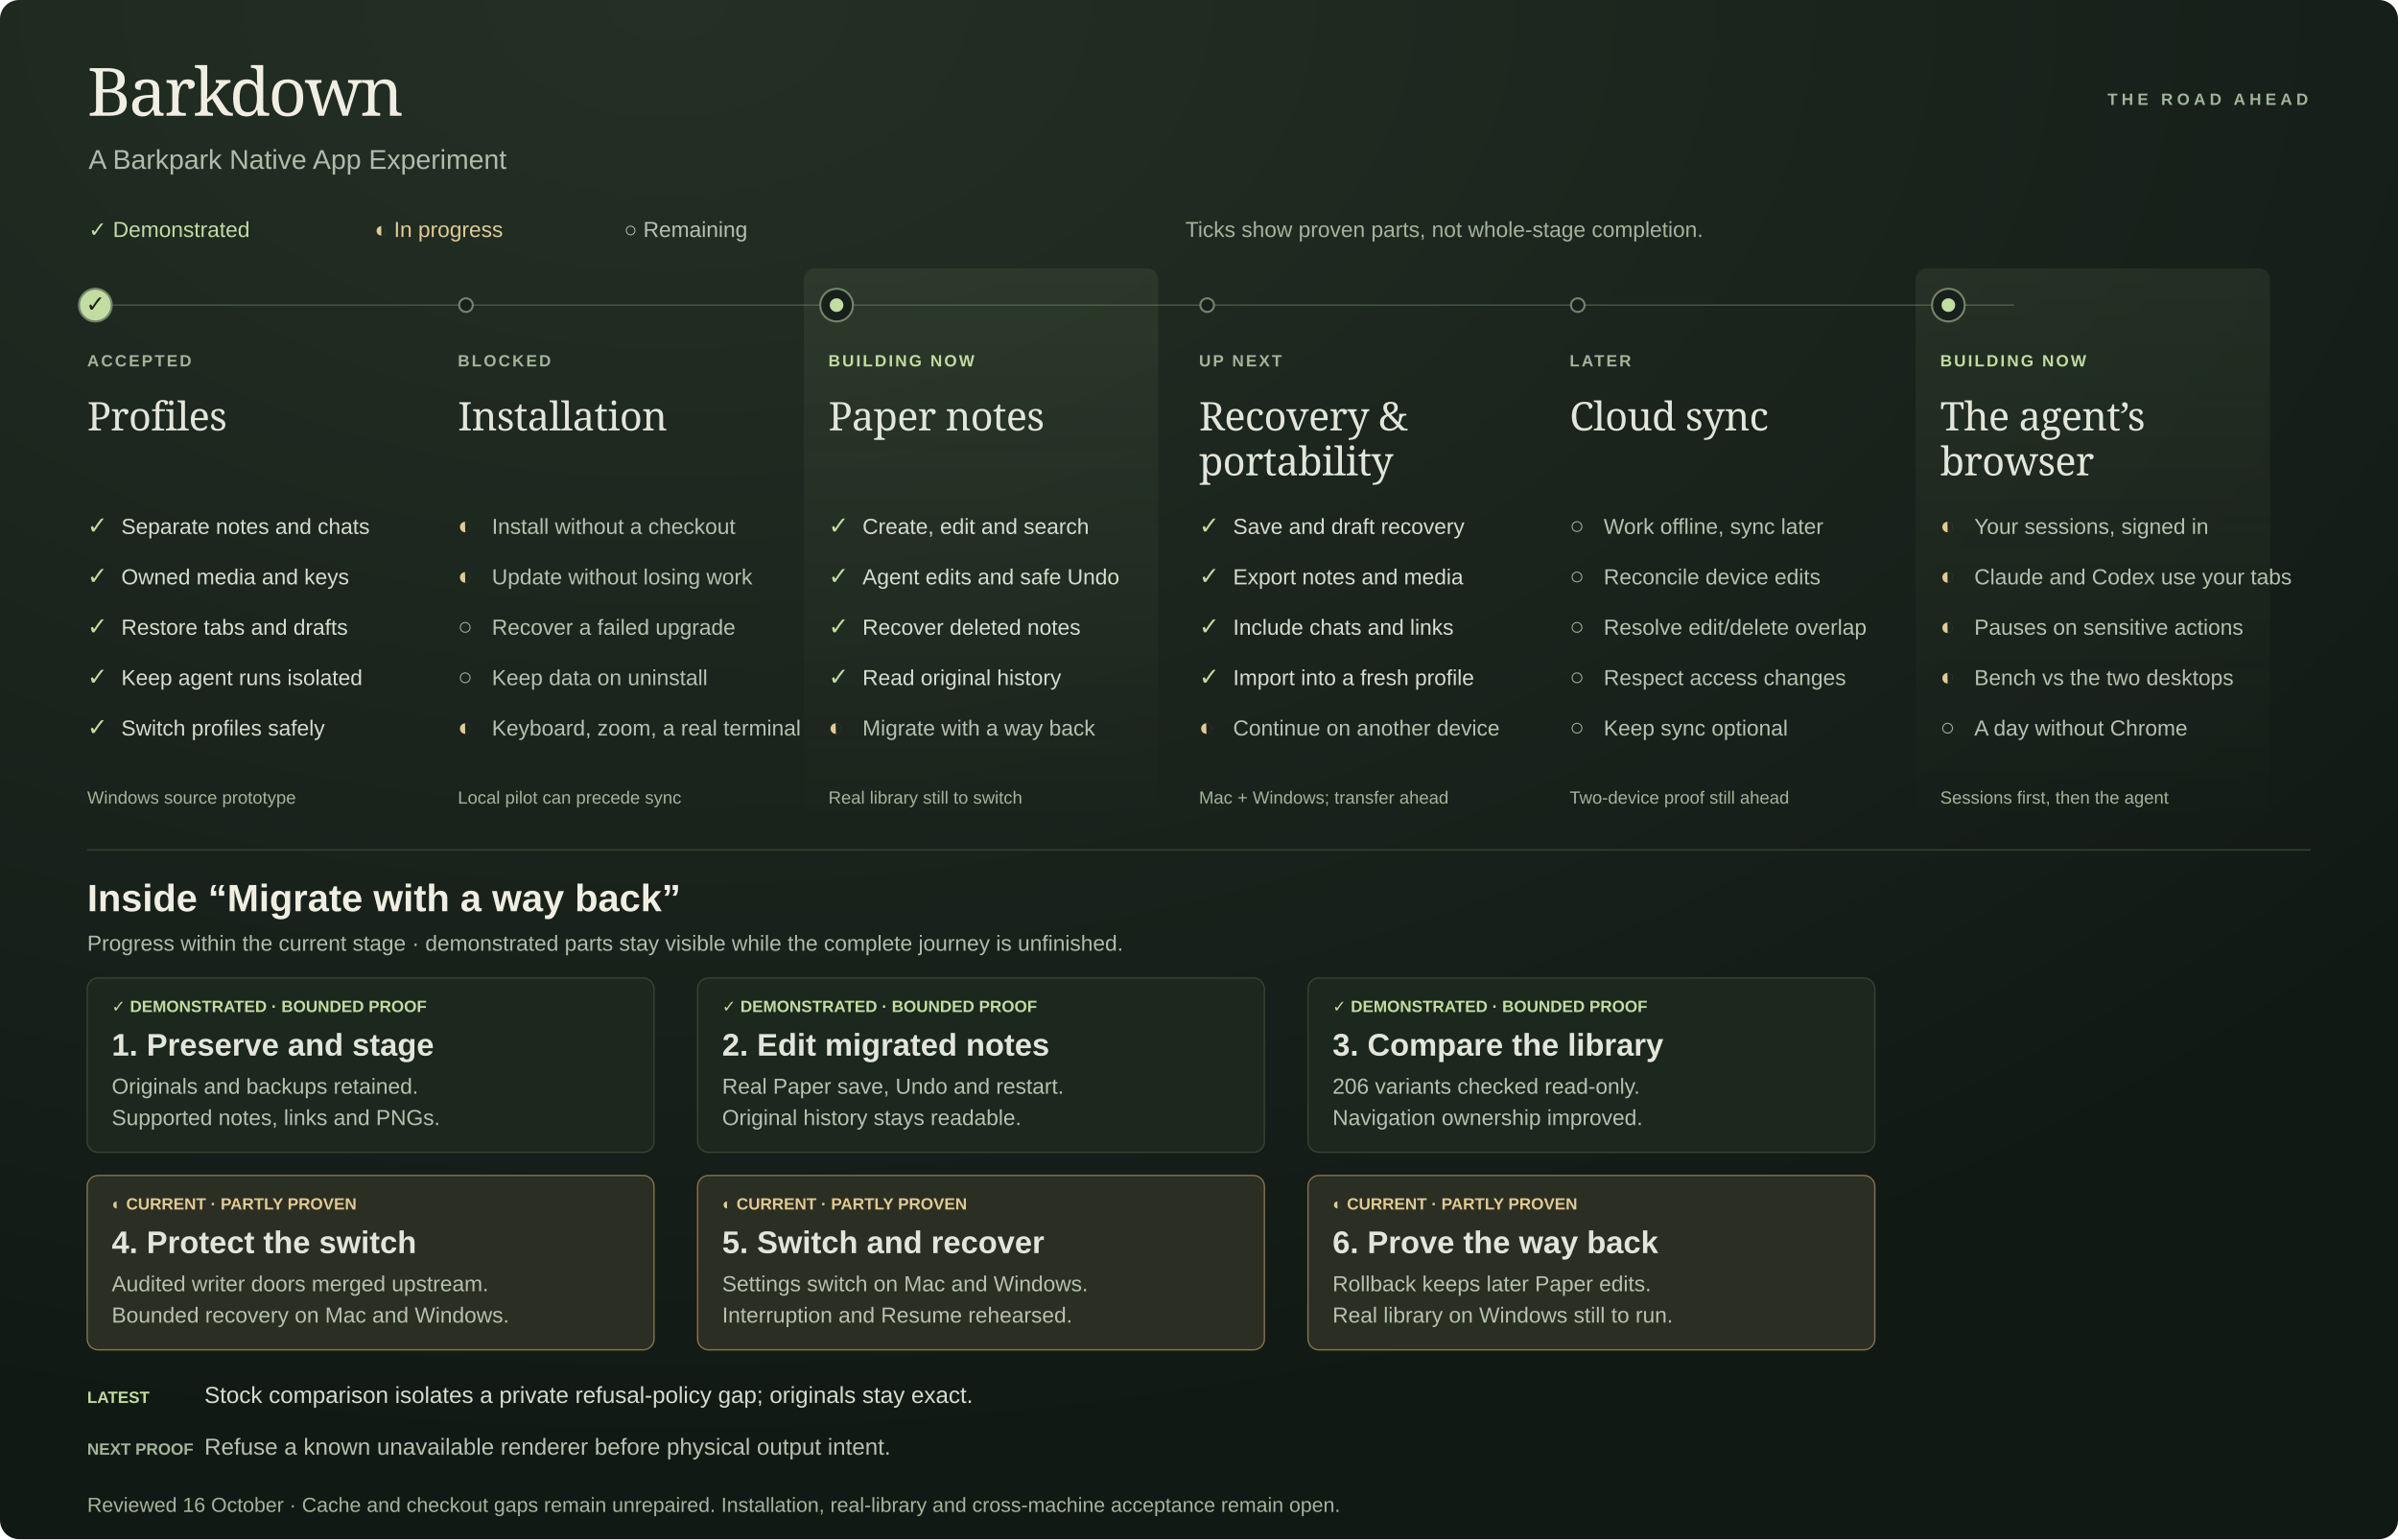
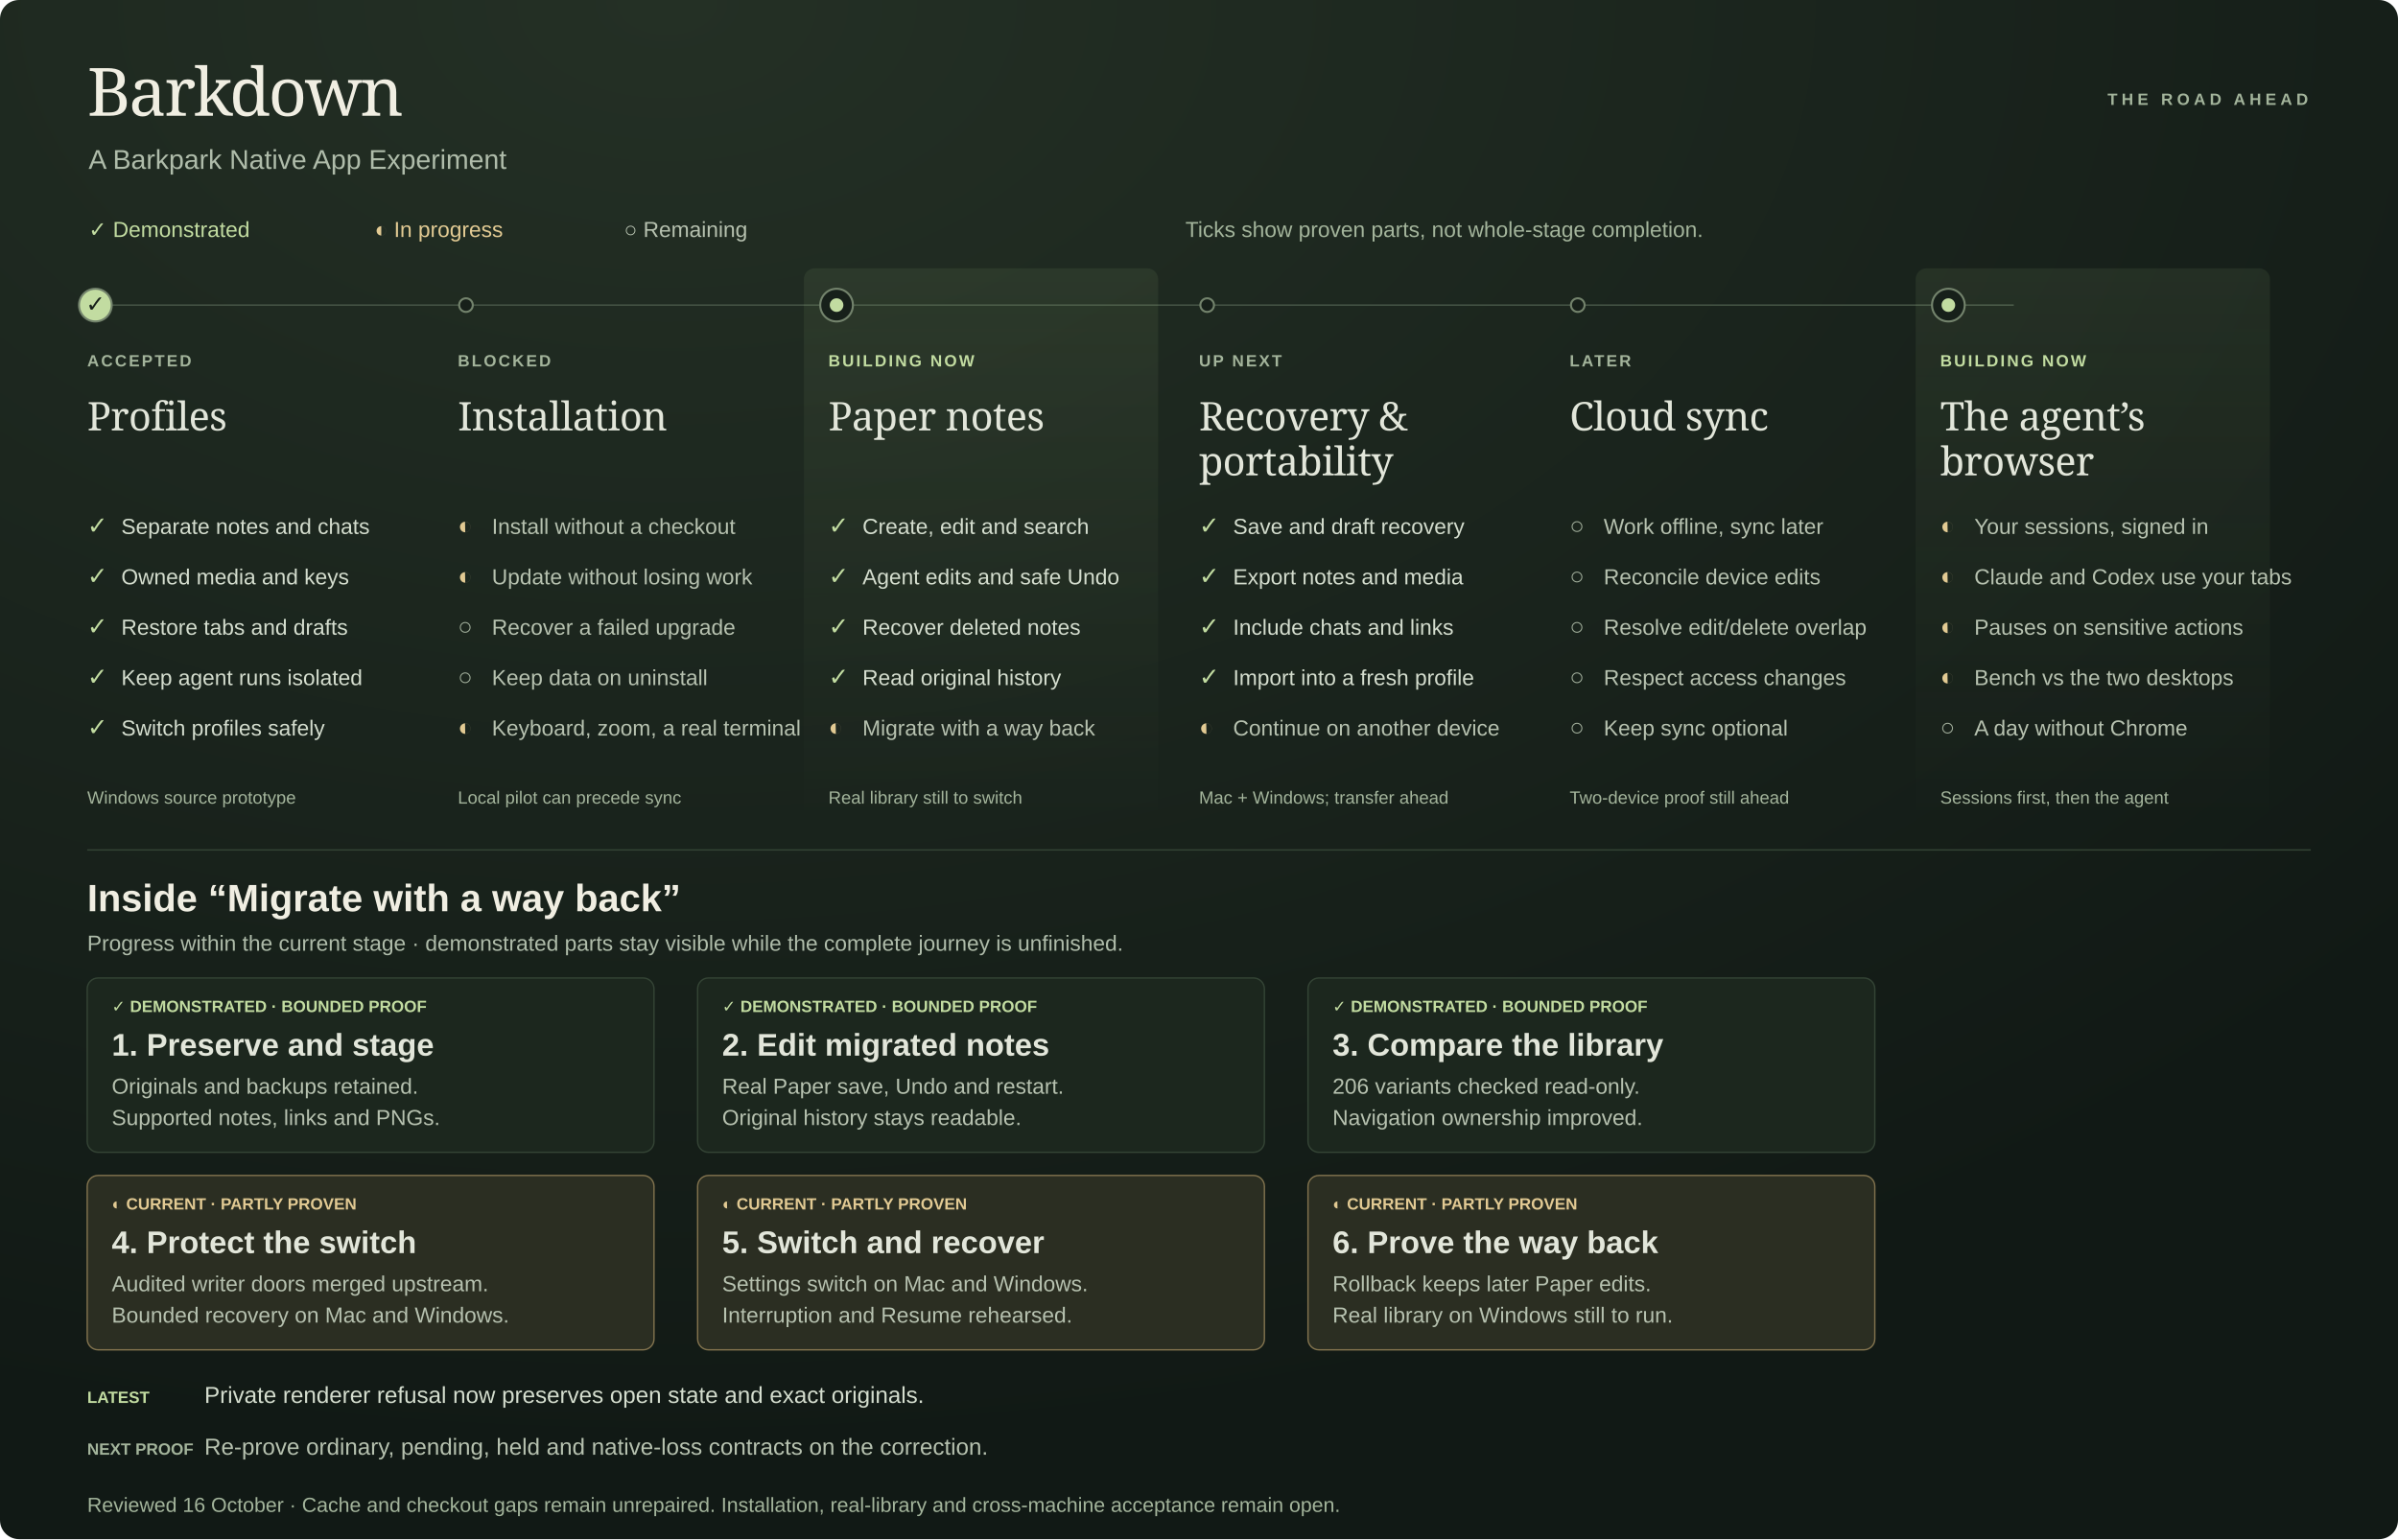
<svg xmlns="http://www.w3.org/2000/svg" width="1760" height="1130" viewBox="0 0 1760 1130" role="img" aria-labelledby="title desc">
  <defs>
    <radialGradient id="background" cx="28%" cy="0%" r="95%">
      <stop stop-color="#243025" />
      <stop offset="1" stop-color="#111915" />
    </radialGradient>
    <linearGradient id="focus" x2="0" y2="1">
      <stop stop-color="#a9c787" stop-opacity=".09" />
      <stop offset="1" stop-color="#a9c787" stop-opacity="0" />
    </linearGradient>
  </defs>
  <g font-family="Segoe UI, Arial, sans-serif">
    <rect width="1760" height="1130" rx="14" fill="url(#background)" />
    <text x="64" y="85" font-family="Georgia, serif" font-size="49" letter-spacing="-1.5" fill="#f0eee2">Barkdown</text>
    <text x="65" y="124" font-size="20" fill="#afbcaa" font-weight="400">A Barkpark Native App Experiment</text>
    <text x="1694" y="77" text-anchor="end" font-size="12" font-weight="600" letter-spacing="3" fill="#a3b49b">THE ROAD AHEAD</text>
    <text x="65" y="174" font-size="16" fill="#c2dca1" font-weight="400">✓  Demonstrated</text>
    <text x="275" y="174" font-size="16" fill="#e2ca93" font-weight="400">◐  In progress</text>
    <text x="458" y="174" font-size="16" fill="#b6c1af" font-weight="400">○  Remaining</text>
    <text x="870" y="174" font-size="16" fill="#a3b49b" font-weight="400">Ticks show proven parts, not whole-stage completion.</text>
    <path d="M70 224H1478" stroke="#475747" stroke-width="1" />
    <g data-phase="P1">
      <circle cx="70" cy="224" r="12" fill="#c2dca1" stroke="#73836c" stroke-width="1.5" />
      <text x="63" y="229" font-size="17" fill="#17201a" font-weight="600">✓</text>
      <text x="64" y="269" font-size="12" letter-spacing="1.5" font-weight="600" fill="#a3b49b">ACCEPTED</text>
      <text x="64" y="316" dy="0" font-family="Georgia, serif" font-size="29" letter-spacing="-.4" fill="#e2e6da">Profiles</text>
      <text x="64" y="392" font-size="18" fill="#c2dca1" font-weight="600">✓</text>
      <text x="89" y="392" font-size="16" fill="#d4ddce" font-weight="400">Separate notes and chats</text>
      <text x="64" y="429" font-size="18" fill="#c2dca1" font-weight="600">✓</text>
      <text x="89" y="429" font-size="16" fill="#d4ddce" font-weight="400">Owned media and keys</text>
      <text x="64" y="466" font-size="18" fill="#c2dca1" font-weight="600">✓</text>
      <text x="89" y="466" font-size="16" fill="#d4ddce" font-weight="400">Restore tabs and drafts</text>
      <text x="64" y="503" font-size="18" fill="#c2dca1" font-weight="600">✓</text>
      <text x="89" y="503" font-size="16" fill="#d4ddce" font-weight="400">Keep agent runs isolated</text>
      <text x="64" y="540" font-size="18" fill="#c2dca1" font-weight="600">✓</text>
      <text x="89" y="540" font-size="16" fill="#d4ddce" font-weight="400">Switch profiles safely</text>
      <text x="64" y="590" font-size="13" fill="#a3b49b" font-weight="400">Windows source prototype</text>
    </g>
    <g data-phase="P5">
      <circle cx="342" cy="224" r="5" fill="#17201a" stroke="#73836c" stroke-width="1.5" />
      <text x="336" y="269" font-size="12" letter-spacing="1.5" font-weight="600" fill="#a3b49b">BLOCKED</text>
      <text x="336" y="316" dy="0" font-family="Georgia, serif" font-size="29" letter-spacing="-.4" fill="#e2e6da">Installation</text>
      <text x="336" y="392" font-size="18" fill="#e2ca93" font-weight="600">◐</text>
      <text x="361" y="392" font-size="16" fill="#b6c1af" font-weight="400">Install without a checkout</text>
      <text x="336" y="429" font-size="18" fill="#e2ca93" font-weight="600">◐</text>
      <text x="361" y="429" font-size="16" fill="#b6c1af" font-weight="400">Update without losing work</text>
      <text x="336" y="466" font-size="18" fill="#9fac99" font-weight="600">○</text>
      <text x="361" y="466" font-size="16" fill="#b6c1af" font-weight="400">Recover a failed upgrade</text>
      <text x="336" y="503" font-size="18" fill="#9fac99" font-weight="600">○</text>
      <text x="361" y="503" font-size="16" fill="#b6c1af" font-weight="400">Keep data on uninstall</text>
      <text x="336" y="540" font-size="18" fill="#e2ca93" font-weight="600">◐</text>
      <text x="361" y="540" font-size="16" fill="#b6c1af" font-weight="400">Keyboard, zoom, a real terminal</text>
      <text x="336" y="590" font-size="13" fill="#a3b49b" font-weight="400">Local pilot can precede sync</text>
    </g>
    <g data-phase="P2">
      <rect x="590" y="197" width="260" height="410" rx="8" fill="url(#focus)" />
      <circle cx="614" cy="224" r="12" fill="#17201a" stroke="#73836c" stroke-width="1.5" />
      <circle cx="614" cy="224" r="5" fill="#c2dca1" />
      <text x="608" y="269" font-size="12" letter-spacing="1.5" font-weight="600" fill="#c2dca1">BUILDING NOW</text>
      <text x="608" y="316" dy="0" font-family="Georgia, serif" font-size="29" letter-spacing="-.4" fill="#e2e6da">Paper notes</text>
      <text x="608" y="392" font-size="18" fill="#c2dca1" font-weight="600">✓</text>
      <text x="633" y="392" font-size="16" fill="#d4ddce" font-weight="400">Create, edit and search</text>
      <text x="608" y="429" font-size="18" fill="#c2dca1" font-weight="600">✓</text>
      <text x="633" y="429" font-size="16" fill="#d4ddce" font-weight="400">Agent edits and safe Undo</text>
      <text x="608" y="466" font-size="18" fill="#c2dca1" font-weight="600">✓</text>
      <text x="633" y="466" font-size="16" fill="#d4ddce" font-weight="400">Recover deleted notes</text>
      <text x="608" y="503" font-size="18" fill="#c2dca1" font-weight="600">✓</text>
      <text x="633" y="503" font-size="16" fill="#d4ddce" font-weight="400">Read original history</text>
      <text x="608" y="540" font-size="18" fill="#e2ca93" font-weight="600">◐</text>
      <text x="633" y="540" font-size="16" fill="#b6c1af" font-weight="400">Migrate with a way back</text>
      <text x="608" y="590" font-size="13" fill="#a3b49b" font-weight="400">Real library still to switch</text>
    </g>
    <g data-phase="P3">
      <circle cx="886" cy="224" r="5" fill="#17201a" stroke="#73836c" stroke-width="1.5" />
      <text x="880" y="269" font-size="12" letter-spacing="1.5" font-weight="600" fill="#a3b49b">UP NEXT</text>
      <text x="880" y="316" dy="0" font-family="Georgia, serif" font-size="29" letter-spacing="-.4" fill="#e2e6da">Recovery &amp;</text>
      <text x="880" y="316" dy="33" font-family="Georgia, serif" font-size="29" letter-spacing="-.4" fill="#e2e6da">portability</text>
      <text x="880" y="392" font-size="18" fill="#c2dca1" font-weight="600">✓</text>
      <text x="905" y="392" font-size="16" fill="#d4ddce" font-weight="400">Save and draft recovery</text>
      <text x="880" y="429" font-size="18" fill="#c2dca1" font-weight="600">✓</text>
      <text x="905" y="429" font-size="16" fill="#d4ddce" font-weight="400">Export notes and media</text>
      <text x="880" y="466" font-size="18" fill="#c2dca1" font-weight="600">✓</text>
      <text x="905" y="466" font-size="16" fill="#d4ddce" font-weight="400">Include chats and links</text>
      <text x="880" y="503" font-size="18" fill="#c2dca1" font-weight="600">✓</text>
      <text x="905" y="503" font-size="16" fill="#d4ddce" font-weight="400">Import into a fresh profile</text>
      <text x="880" y="540" font-size="18" fill="#e2ca93" font-weight="600">◐</text>
      <text x="905" y="540" font-size="16" fill="#b6c1af" font-weight="400">Continue on another device</text>
      <text x="880" y="590" font-size="13" fill="#a3b49b" font-weight="400">Mac + Windows; transfer ahead</text>
    </g>
    <g data-phase="P4">
      <circle cx="1158" cy="224" r="5" fill="#17201a" stroke="#73836c" stroke-width="1.5" />
      <text x="1152" y="269" font-size="12" letter-spacing="1.5" font-weight="600" fill="#a3b49b">LATER</text>
      <text x="1152" y="316" dy="0" font-family="Georgia, serif" font-size="29" letter-spacing="-.4" fill="#e2e6da">Cloud sync</text>
      <text x="1152" y="392" font-size="18" fill="#9fac99" font-weight="600">○</text>
      <text x="1177" y="392" font-size="16" fill="#b6c1af" font-weight="400">Work offline, sync later</text>
      <text x="1152" y="429" font-size="18" fill="#9fac99" font-weight="600">○</text>
      <text x="1177" y="429" font-size="16" fill="#b6c1af" font-weight="400">Reconcile device edits</text>
      <text x="1152" y="466" font-size="18" fill="#9fac99" font-weight="600">○</text>
      <text x="1177" y="466" font-size="16" fill="#b6c1af" font-weight="400">Resolve edit/delete overlap</text>
      <text x="1152" y="503" font-size="18" fill="#9fac99" font-weight="600">○</text>
      <text x="1177" y="503" font-size="16" fill="#b6c1af" font-weight="400">Respect access changes</text>
      <text x="1152" y="540" font-size="18" fill="#9fac99" font-weight="600">○</text>
      <text x="1177" y="540" font-size="16" fill="#b6c1af" font-weight="400">Keep sync optional</text>
      <text x="1152" y="590" font-size="13" fill="#a3b49b" font-weight="400">Two-device proof still ahead</text>
    </g>
    <g data-phase="P6">
      <rect x="1406" y="197" width="260" height="410" rx="8" fill="url(#focus)" />
      <circle cx="1430" cy="224" r="12" fill="#17201a" stroke="#73836c" stroke-width="1.5" />
      <circle cx="1430" cy="224" r="5" fill="#c2dca1" />
      <text x="1424" y="269" font-size="12" letter-spacing="1.5" font-weight="600" fill="#c2dca1">BUILDING NOW</text>
      <text x="1424" y="316" dy="0" font-family="Georgia, serif" font-size="29" letter-spacing="-.4" fill="#e2e6da">The agent’s</text>
      <text x="1424" y="316" dy="33" font-family="Georgia, serif" font-size="29" letter-spacing="-.4" fill="#e2e6da">browser</text>
      <text x="1424" y="392" font-size="18" fill="#e2ca93" font-weight="600">◐</text>
      <text x="1449" y="392" font-size="16" fill="#b6c1af" font-weight="400">Your sessions, signed in</text>
      <text x="1424" y="429" font-size="18" fill="#e2ca93" font-weight="600">◐</text>
      <text x="1449" y="429" font-size="16" fill="#b6c1af" font-weight="400">Claude and Codex use your tabs</text>
      <text x="1424" y="466" font-size="18" fill="#e2ca93" font-weight="600">◐</text>
      <text x="1449" y="466" font-size="16" fill="#b6c1af" font-weight="400">Pauses on sensitive actions</text>
      <text x="1424" y="503" font-size="18" fill="#e2ca93" font-weight="600">◐</text>
      <text x="1449" y="503" font-size="16" fill="#b6c1af" font-weight="400">Bench vs the two desktops</text>
      <text x="1424" y="540" font-size="18" fill="#9fac99" font-weight="600">○</text>
      <text x="1449" y="540" font-size="16" fill="#b6c1af" font-weight="400">A day without Chrome</text>
      <text x="1424" y="590" font-size="13" fill="#a3b49b" font-weight="400">Sessions first, then the agent</text>
    </g>
    <path d="M64 624H1696" stroke="#344435" />
    <text x="64" y="669" font-size="28" fill="#f0eee2" font-weight="600">Inside “Migrate with a way back”</text>
    <text x="64" y="698" font-size="16" fill="#afbcaa" font-weight="400">Progress within the current stage · demonstrated parts stay visible while the complete journey is unfinished.</text>
    <g data-migration-step="1">
      <rect x="64" y="718" width="416" height="128" rx="8" fill="#1c271e" stroke="#344435" />
      <text x="82" y="743" font-size="12" fill="#c2dca1" font-weight="600">✓  DEMONSTRATED · BOUNDED PROOF</text>
      <text x="82" y="775" font-size="23" fill="#e2e6da" font-weight="600">1. Preserve and stage</text>
      <text x="82" y="803" font-size="16" fill="#b6c1af" font-weight="400">Originals and backups retained.</text>
      <text x="82" y="826" font-size="16" fill="#b6c1af" font-weight="400">Supported notes, links and PNGs.</text>
    </g>
    <g data-migration-step="2">
      <rect x="512" y="718" width="416" height="128" rx="8" fill="#1c271e" stroke="#344435" />
      <text x="530" y="743" font-size="12" fill="#c2dca1" font-weight="600">✓  DEMONSTRATED · BOUNDED PROOF</text>
      <text x="530" y="775" font-size="23" fill="#e2e6da" font-weight="600">2. Edit migrated notes</text>
      <text x="530" y="803" font-size="16" fill="#b6c1af" font-weight="400">Real Paper save, Undo and restart.</text>
      <text x="530" y="826" font-size="16" fill="#b6c1af" font-weight="400">Original history stays readable.</text>
    </g>
    <g data-migration-step="3">
      <rect x="960" y="718" width="416" height="128" rx="8" fill="#1c271e" stroke="#344435" />
      <text x="978" y="743" font-size="12" fill="#c2dca1" font-weight="600">✓  DEMONSTRATED · BOUNDED PROOF</text>
      <text x="978" y="775" font-size="23" fill="#e2e6da" font-weight="600">3. Compare the library</text>
      <text x="978" y="803" font-size="16" fill="#b6c1af" font-weight="400">206 variants checked read-only.</text>
      <text x="978" y="826" font-size="16" fill="#b6c1af" font-weight="400">Navigation ownership improved.</text>
    </g>
    <g data-migration-step="4">
      <rect x="64" y="863" width="416" height="128" rx="8" fill="#2b2e22" stroke="#82734e" />
      <text x="82" y="888" font-size="12" fill="#e2ca93" font-weight="600">◐  CURRENT · PARTLY PROVEN</text>
      <text x="82" y="920" font-size="23" fill="#e2e6da" font-weight="600">4. Protect the switch</text>
      <text x="82" y="948" font-size="16" fill="#b6c1af" font-weight="400">Audited writer doors merged upstream.</text>
      <text x="82" y="971" font-size="16" fill="#b6c1af" font-weight="400">Bounded recovery on Mac and Windows.</text>
    </g>
    <g data-migration-step="5">
      <rect x="512" y="863" width="416" height="128" rx="8" fill="#2b2e22" stroke="#82734e" />
      <text x="530" y="888" font-size="12" fill="#e2ca93" font-weight="600">◐  CURRENT · PARTLY PROVEN</text>
      <text x="530" y="920" font-size="23" fill="#e2e6da" font-weight="600">5. Switch and recover</text>
      <text x="530" y="948" font-size="16" fill="#b6c1af" font-weight="400">Settings switch on Mac and Windows.</text>
      <text x="530" y="971" font-size="16" fill="#b6c1af" font-weight="400">Interruption and Resume rehearsed.</text>
    </g>
    <g data-migration-step="6">
      <rect x="960" y="863" width="416" height="128" rx="8" fill="#2b2e22" stroke="#82734e" />
      <text x="978" y="888" font-size="12" fill="#e2ca93" font-weight="600">◐  CURRENT · PARTLY PROVEN</text>
      <text x="978" y="920" font-size="23" fill="#e2e6da" font-weight="600">6. Prove the way back</text>
      <text x="978" y="948" font-size="16" fill="#b6c1af" font-weight="400">Rollback keeps later Paper edits.</text>
      <text x="978" y="971" font-size="16" fill="#b6c1af" font-weight="400">Real library on Windows still to run.</text>
    </g>
    <text x="64" y="1030" font-size="12" fill="#c2dca1" font-weight="600">LATEST</text>
-     <text x="150" y="1030" font-size="17" fill="#d4ddce" font-weight="400">Stock comparison isolates a private refusal-policy gap; originals stay exact.</text>
+     <text x="150" y="1030" font-size="17" fill="#d4ddce" font-weight="400">Private renderer refusal now preserves open state and exact originals.</text>
    <text x="64" y="1068" font-size="12" fill="#a3b49b" font-weight="600">NEXT PROOF</text>
-     <text x="150" y="1068" font-size="17" fill="#b6c1af" font-weight="400">Refuse a known unavailable renderer before physical output intent.</text>
+     <text x="150" y="1068" font-size="17" fill="#b6c1af" font-weight="400">Re-prove ordinary, pending, held and native-loss contracts on the correction.</text>
    <text x="64" y="1110" font-size="15" fill="#a3b49b" font-weight="400">Reviewed 16 October · Cache and checkout gaps remain unrepaired. Installation, real-library and cross-machine acceptance remain open.</text>
  </g>
</svg>
